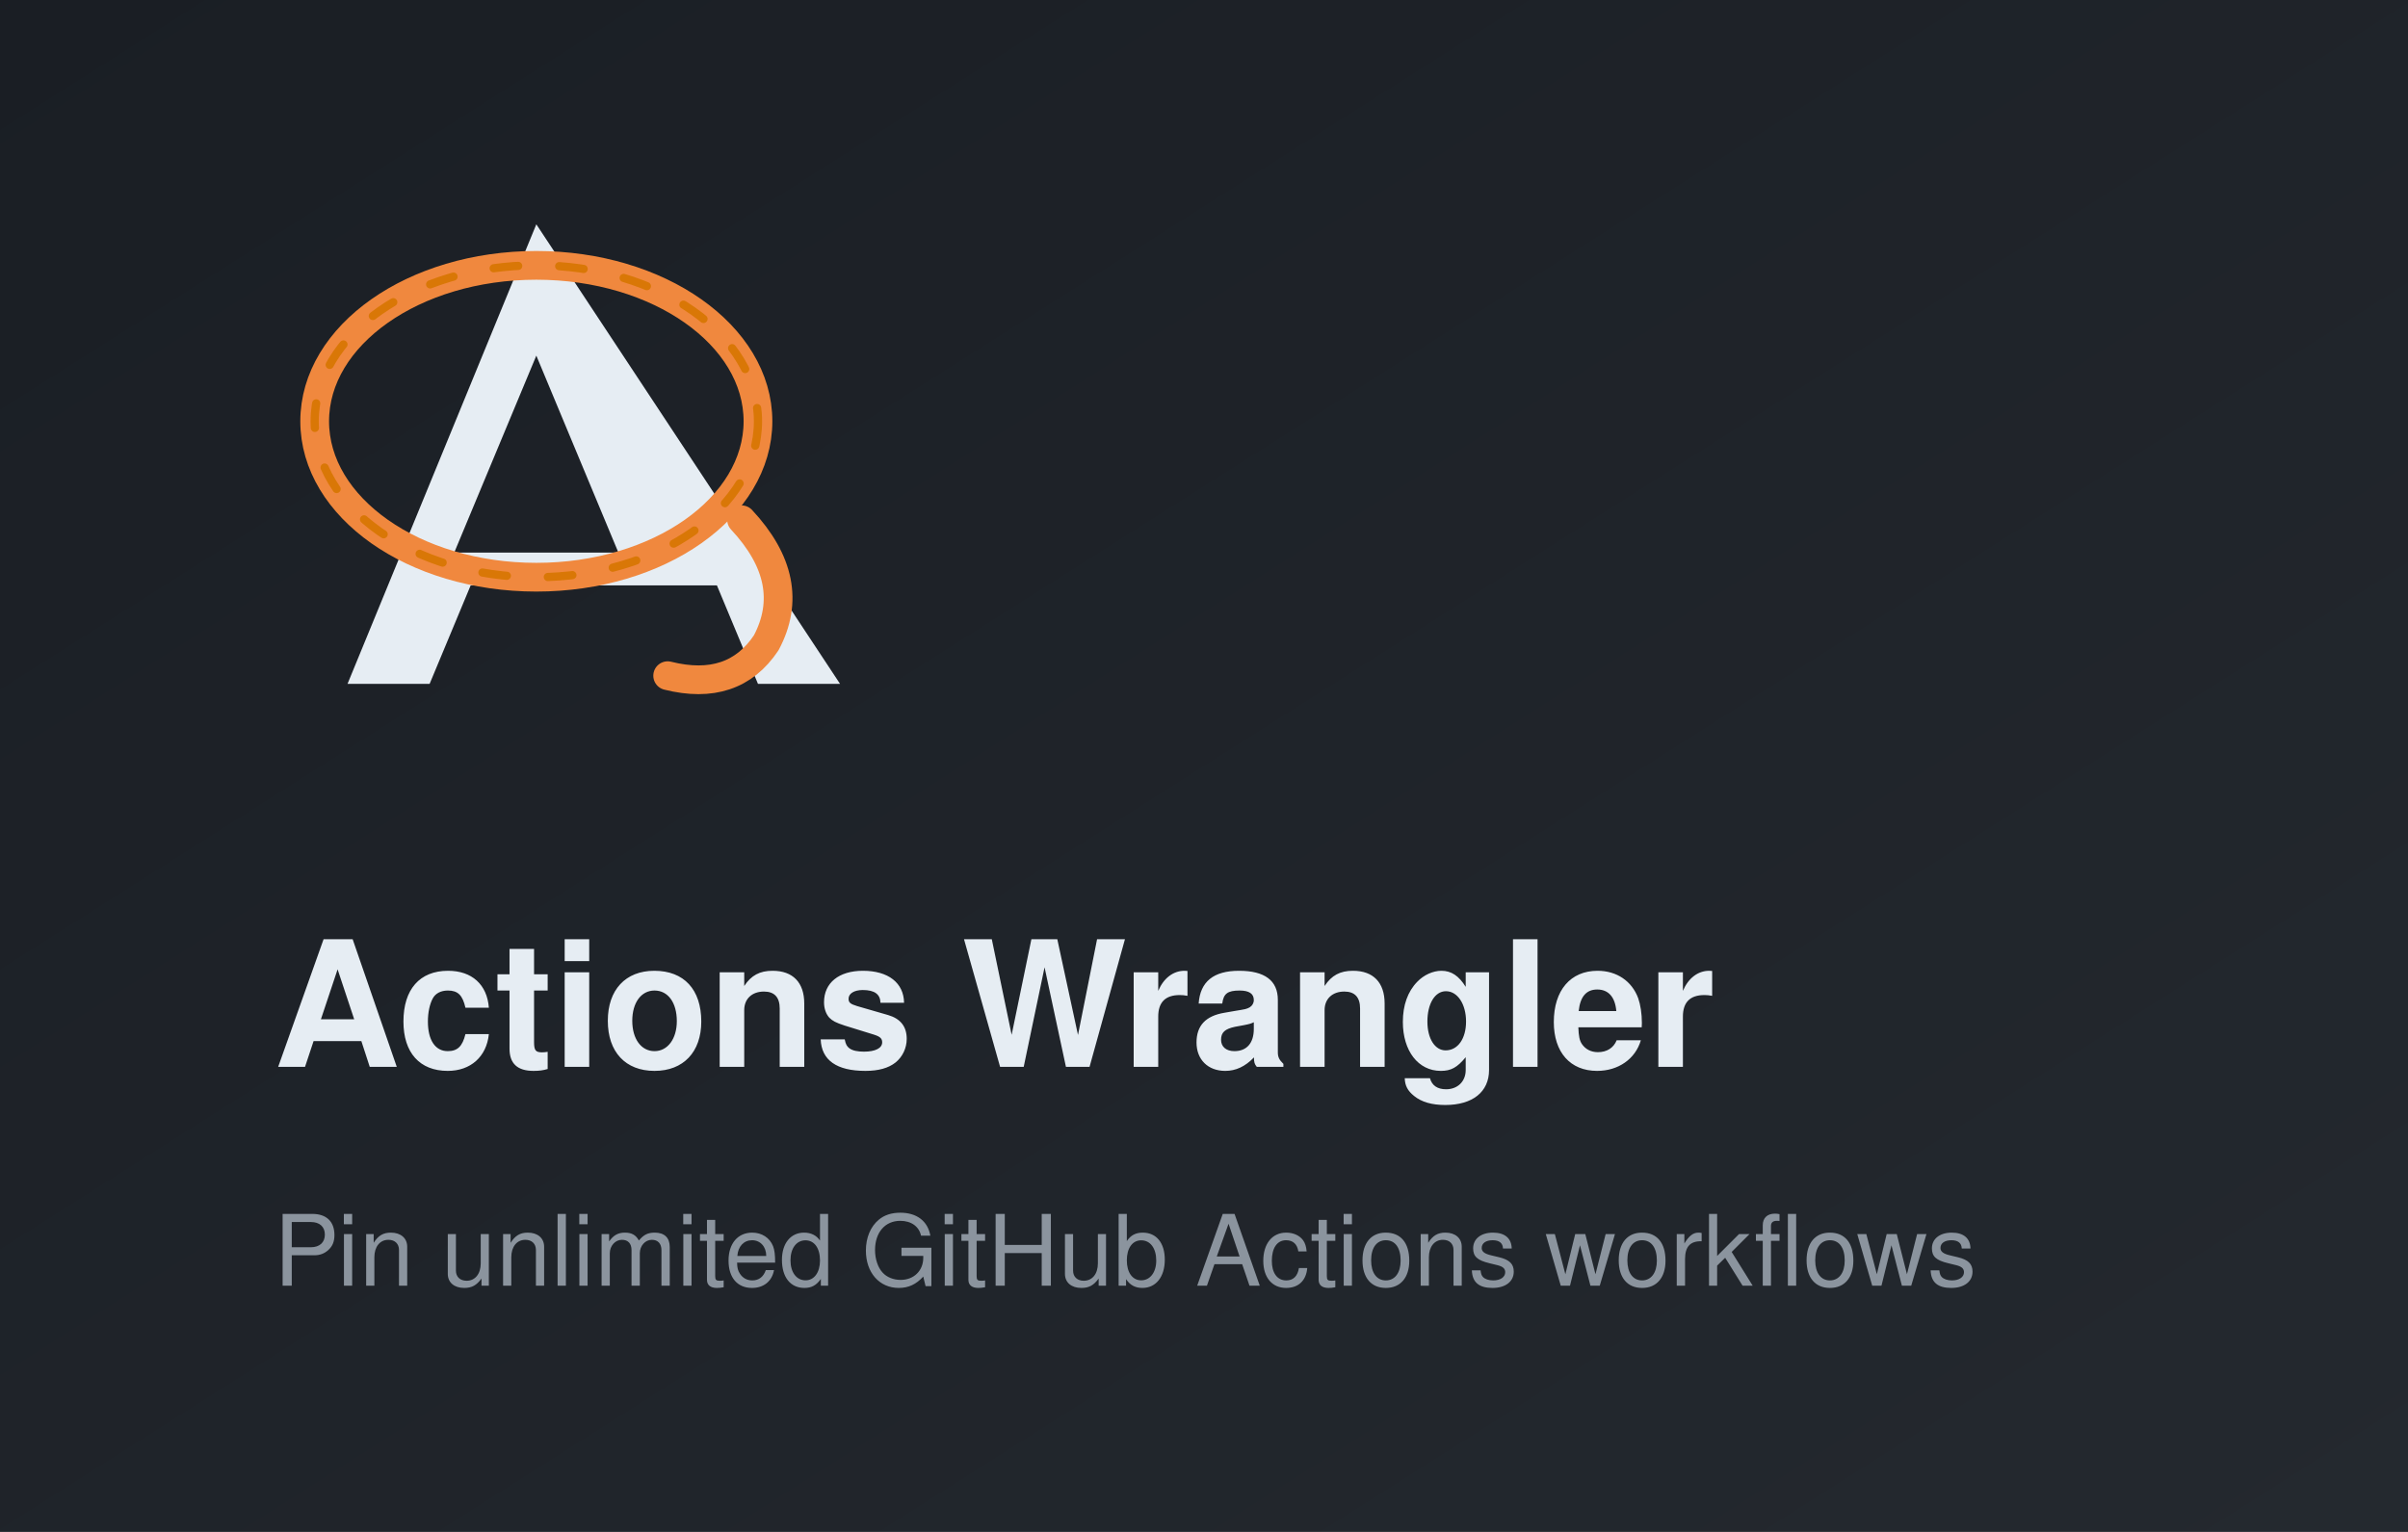
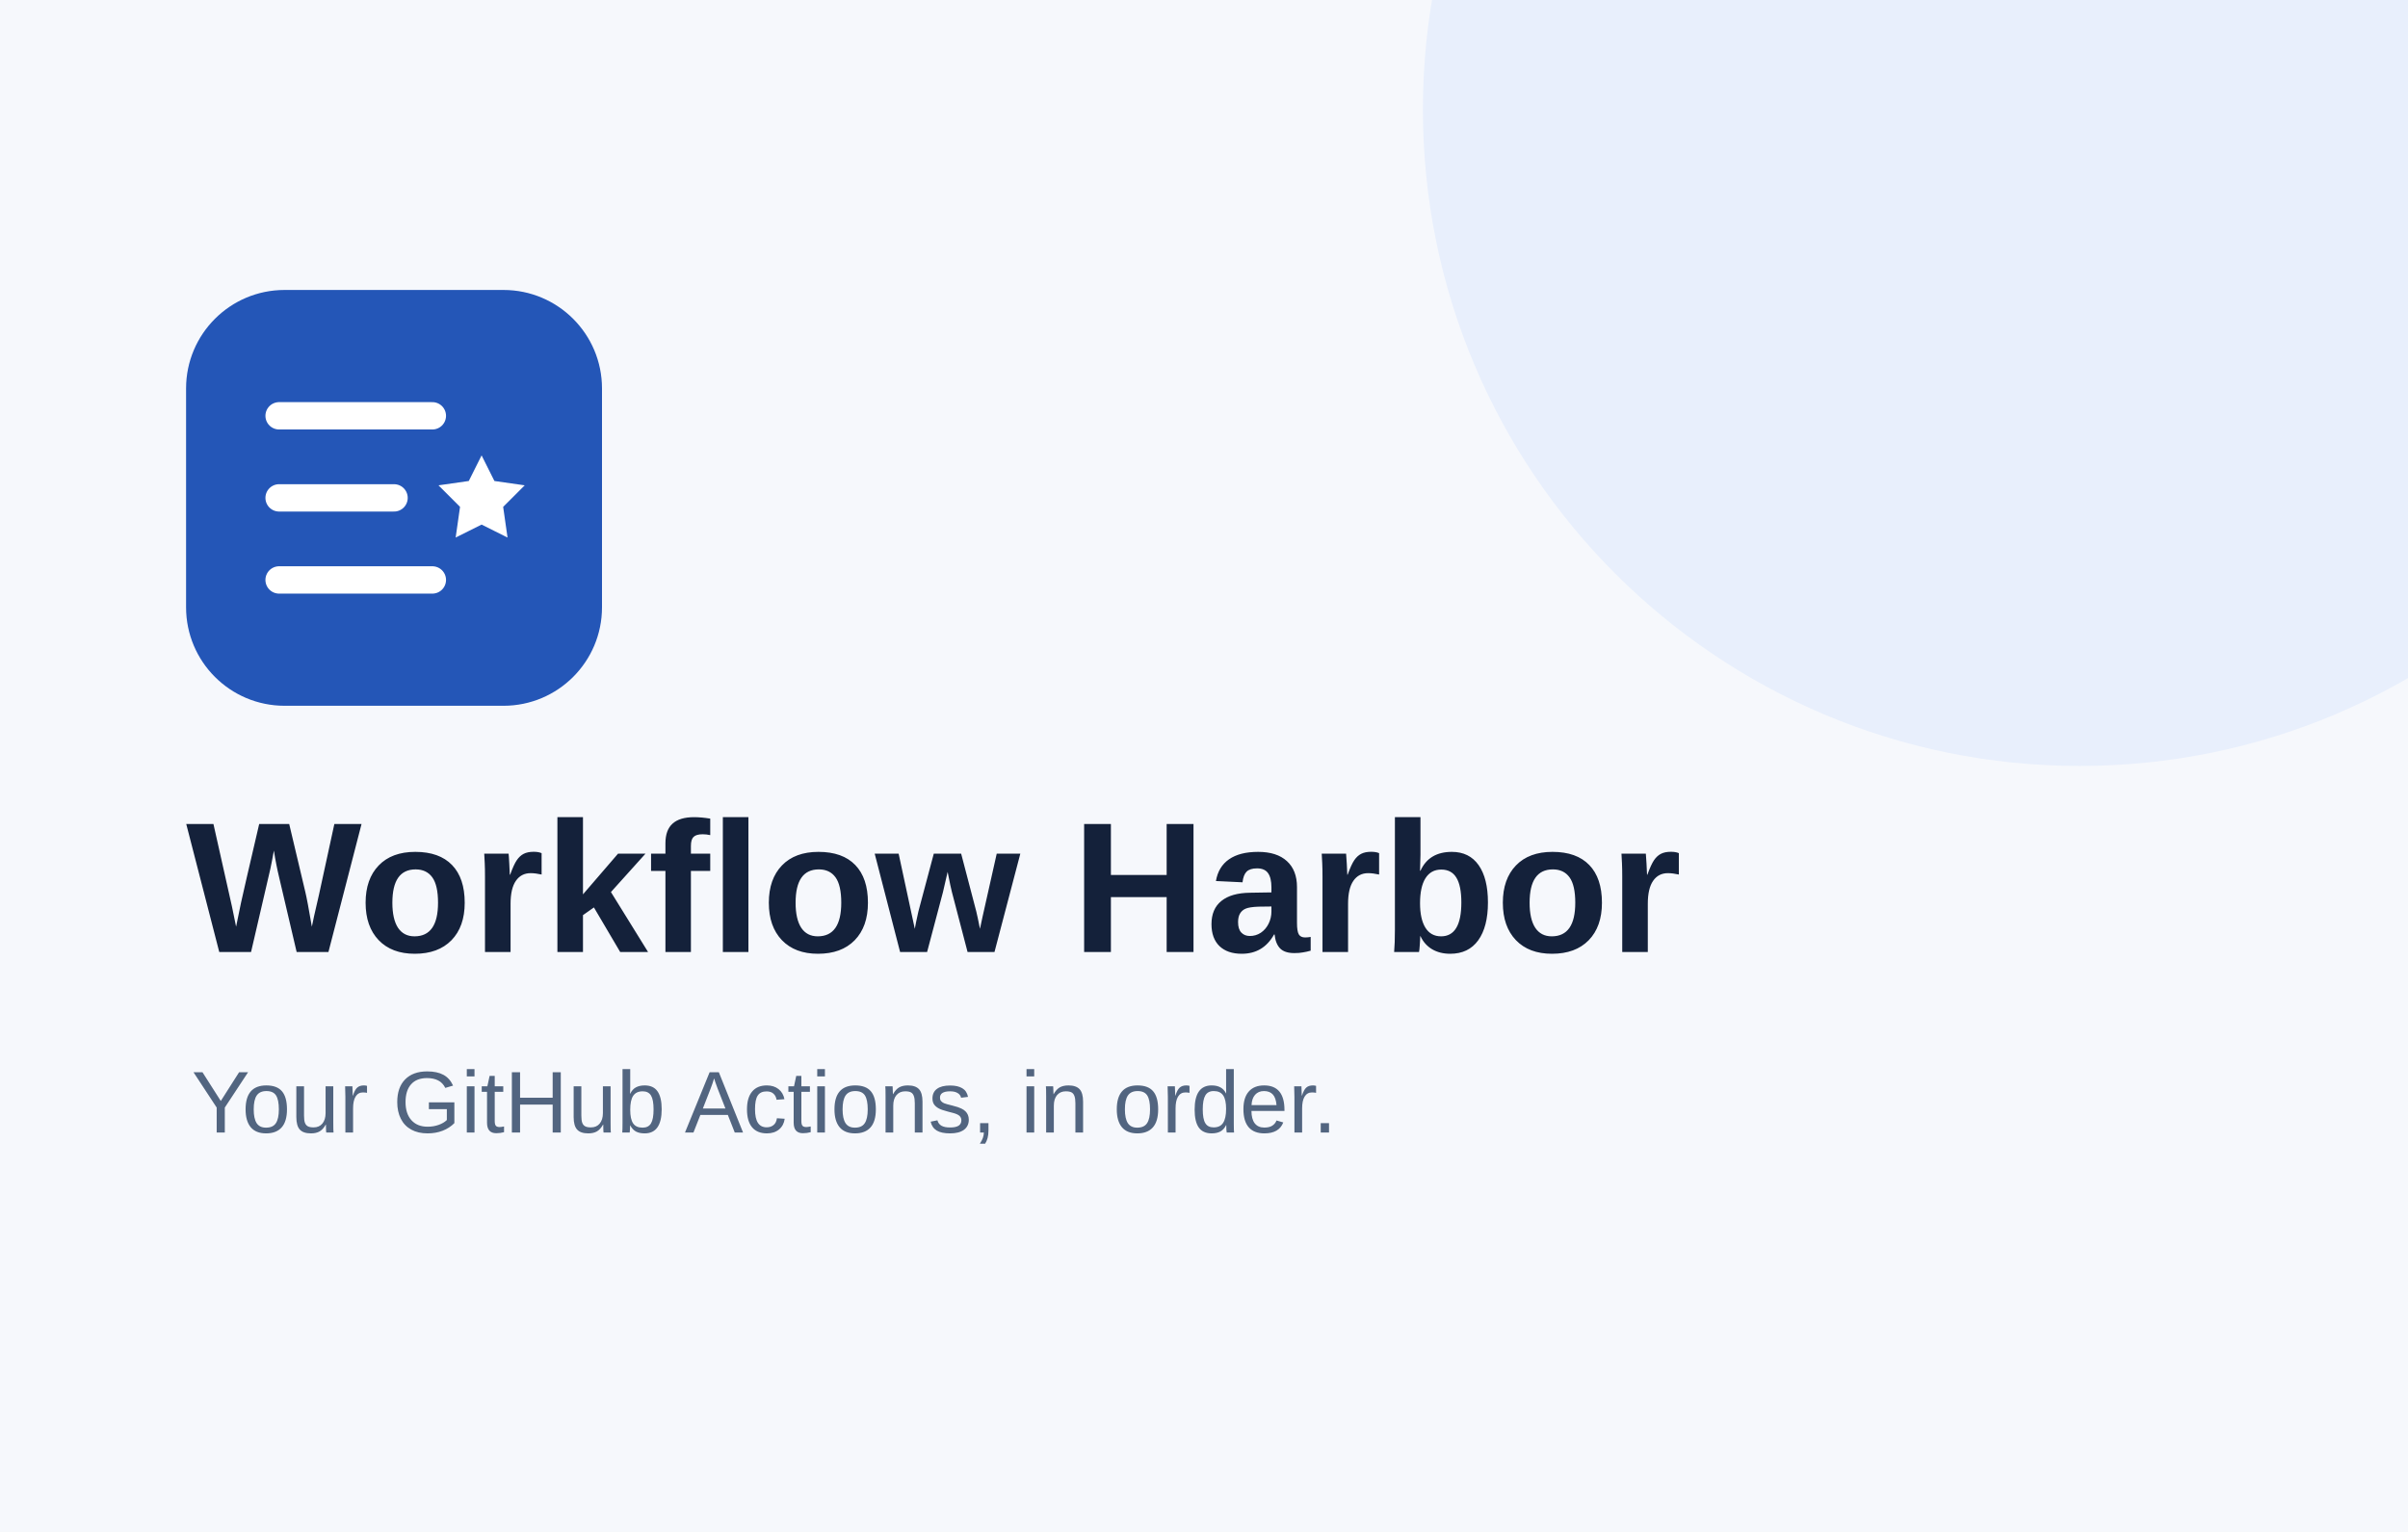
<svg xmlns="http://www.w3.org/2000/svg" width="440" height="280" viewBox="0 0 440 280">
-   <defs>
-     <linearGradient id="bg" x1="0%" y1="0%" x2="100%" y2="100%">
-       <stop offset="0%" style="stop-color:#1a1e24" />
-       <stop offset="100%" style="stop-color:#24292f" />
-     </linearGradient>
-   </defs>
-   <rect width="440" height="280" fill="url(#bg)" />
-   <g transform="translate(50, 35) scale(0.75)">
-     <path fill="#e6edf3" d="M64 8L18 120h20l10-24h60l10 24h20L64 8zm0 32l20 48H44l20-48z" />
-     <ellipse cx="64" cy="56" rx="54" ry="38" fill="none" stroke="#f0883e" stroke-width="7" stroke-linecap="round" />
-     <path fill="none" stroke="#f0883e" stroke-width="7" stroke-linecap="round" stroke-linejoin="round" d="M114 80 Q 128 95, 120 110 Q 112 122, 96 118" />
-     <ellipse cx="64" cy="56" rx="54" ry="38" fill="none" stroke="#d97706" stroke-width="2" stroke-dasharray="6 10" stroke-linecap="round" />
+   <rect width="440" height="280" fill="#f6f8fc" />
+   <circle cx="380" cy="20" r="120" fill="#e8effc" />
+   <g transform="translate(34 53)">
+     <rect width="76" height="76" rx="18" fill="#2456b7" />
+     <path d="M17 23h28M17 38h21M17 53h28" stroke="#fff" stroke-width="5" stroke-linecap="round" />
+     <path d="m54 28 3 6 7 1-5 5 1 7-6-3-6 3 1-7-5-5 7-1z" fill="#fff" stroke="#2456b7" stroke-width="2" />
  </g>
-   <text x="50" y="195" font-family="-apple-system, BlinkMacSystemFont, Segoe UI, Helvetica, Arial, sans-serif" font-size="32" font-weight="600" fill="#e6edf3" text-anchor="start">Actions Wrangler</text>
-   <text x="50" y="235" font-family="-apple-system, BlinkMacSystemFont, Segoe UI, Helvetica, Arial, sans-serif" font-size="18" fill="#8b949e" text-anchor="start">Pin unlimited GitHub Actions workflows</text>
+   <text x="34" y="174" fill="#14213a" font-family="Arial,sans-serif" font-size="34" font-weight="700">Workflow Harbor</text>
+   <text x="35" y="207" fill="#526580" font-family="Arial,sans-serif" font-size="16">Your GitHub Actions, in order.</text>
</svg>
